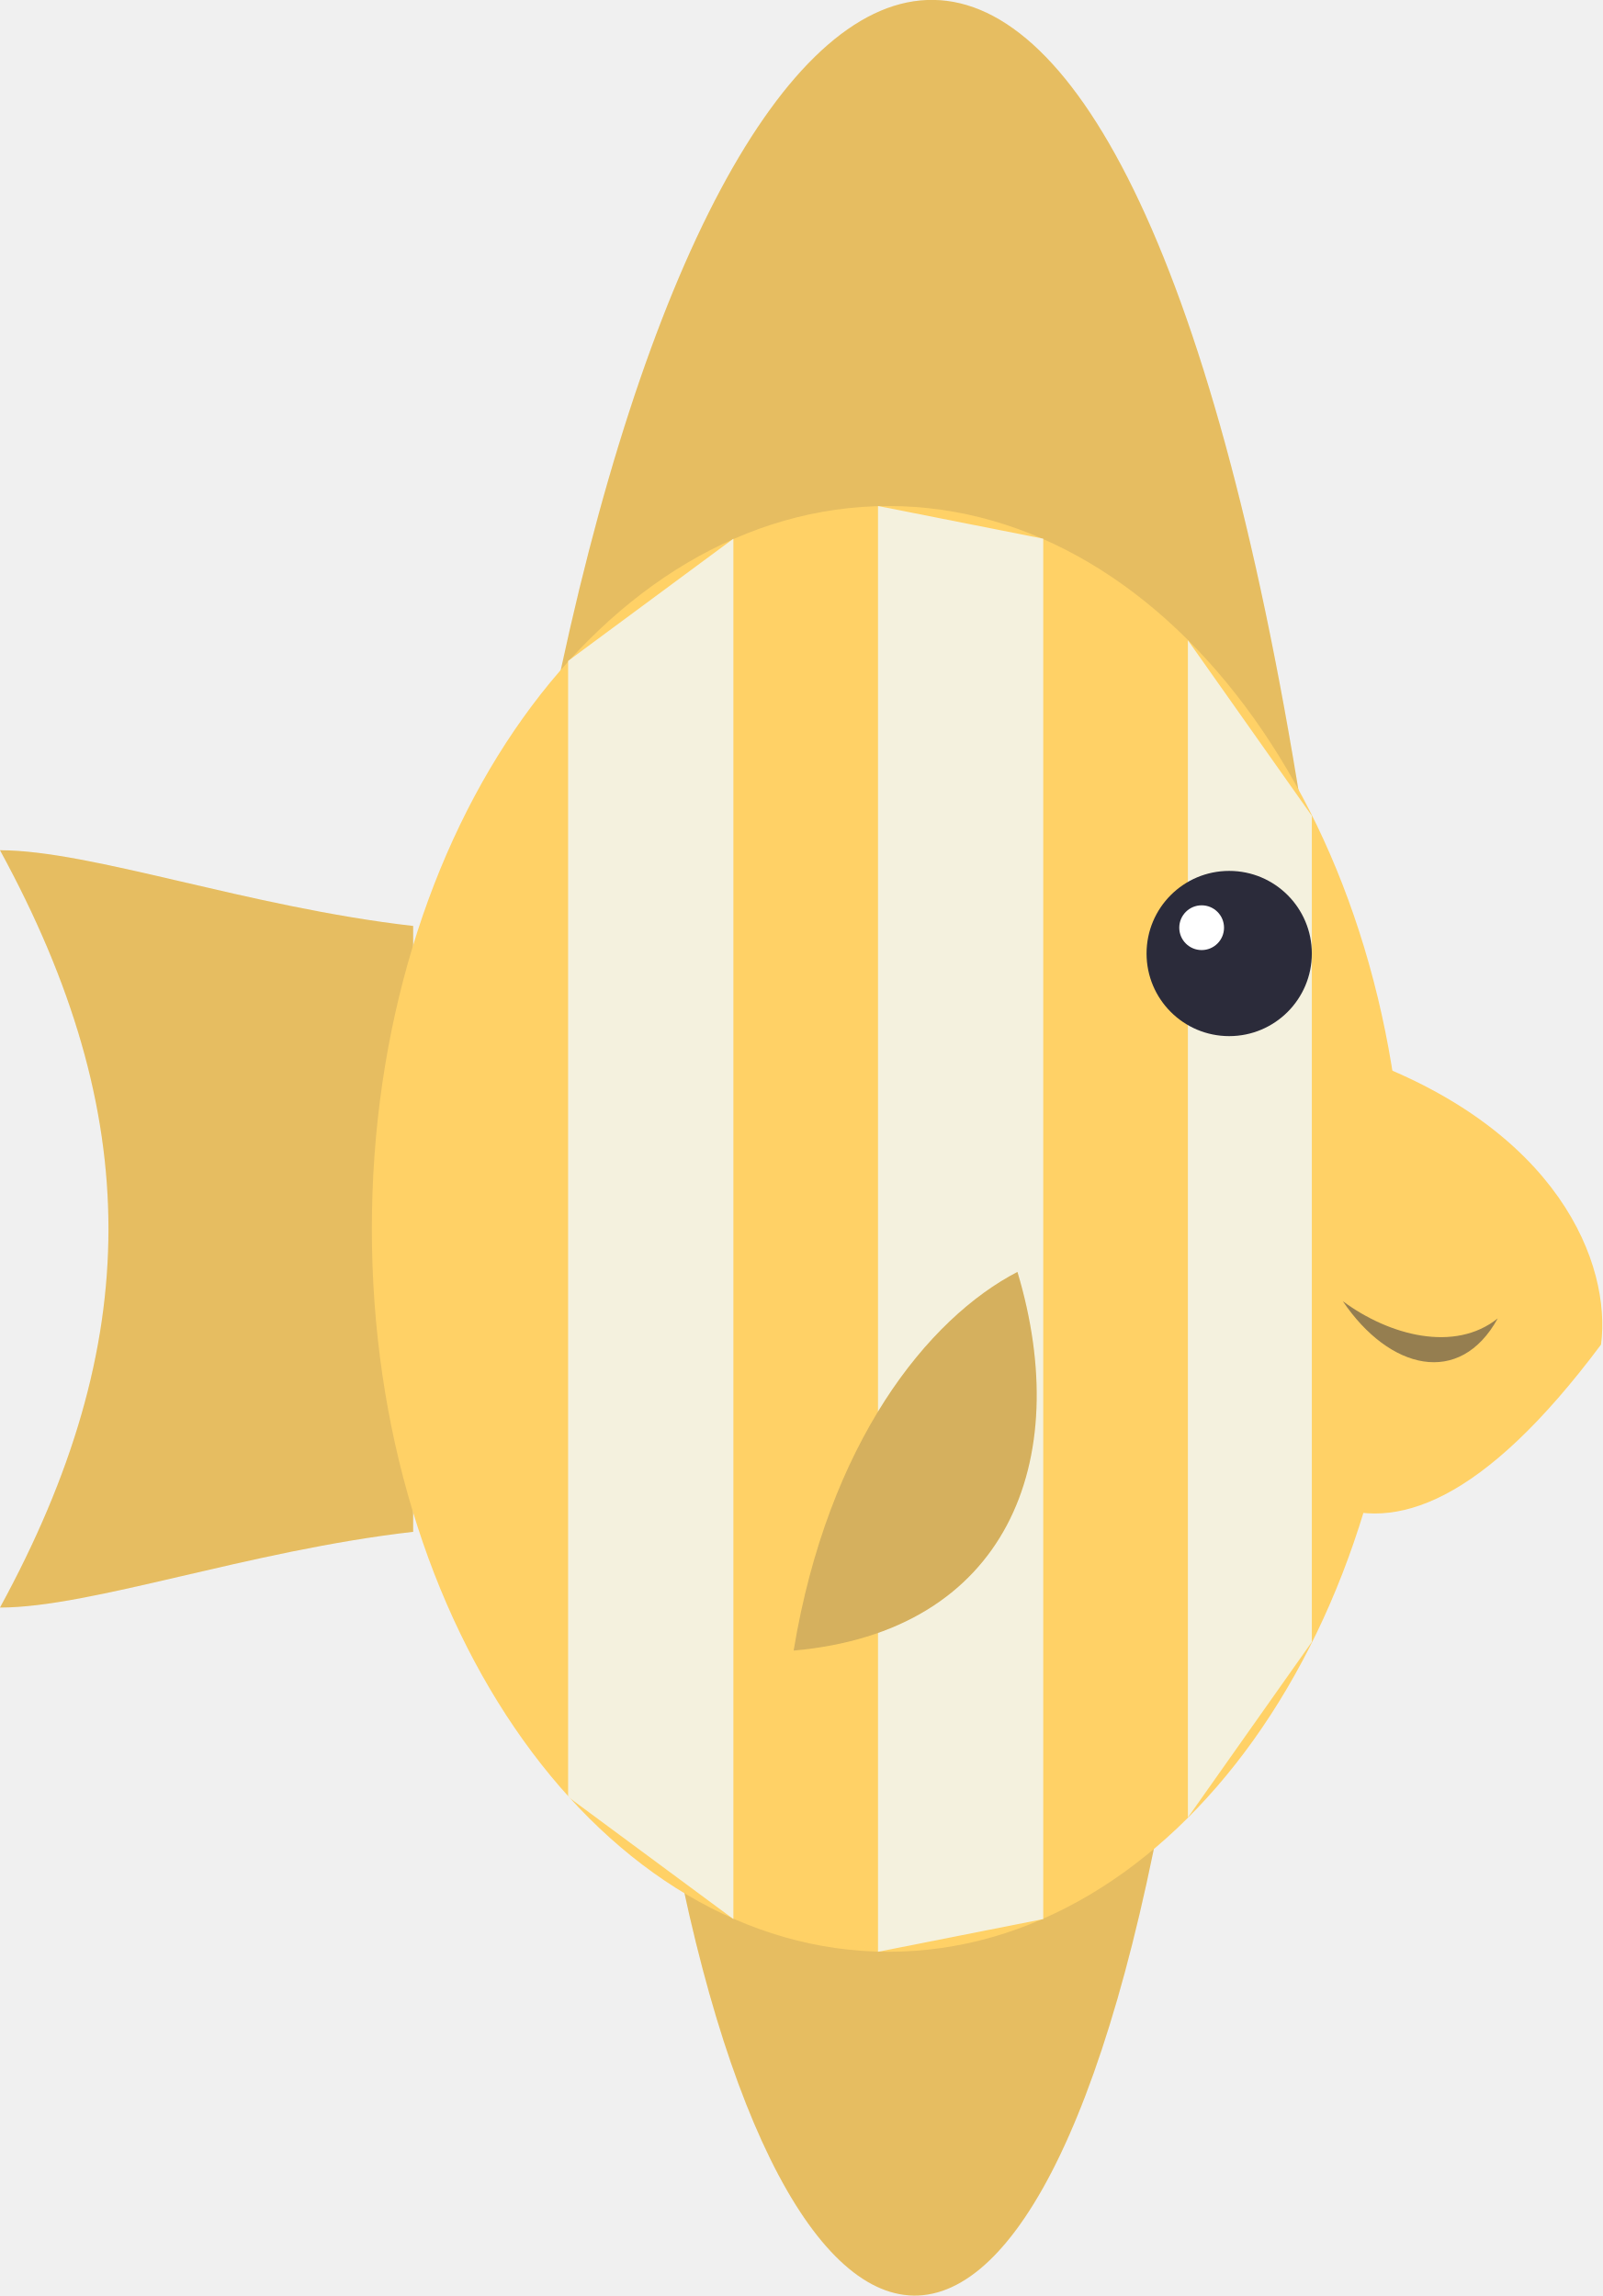
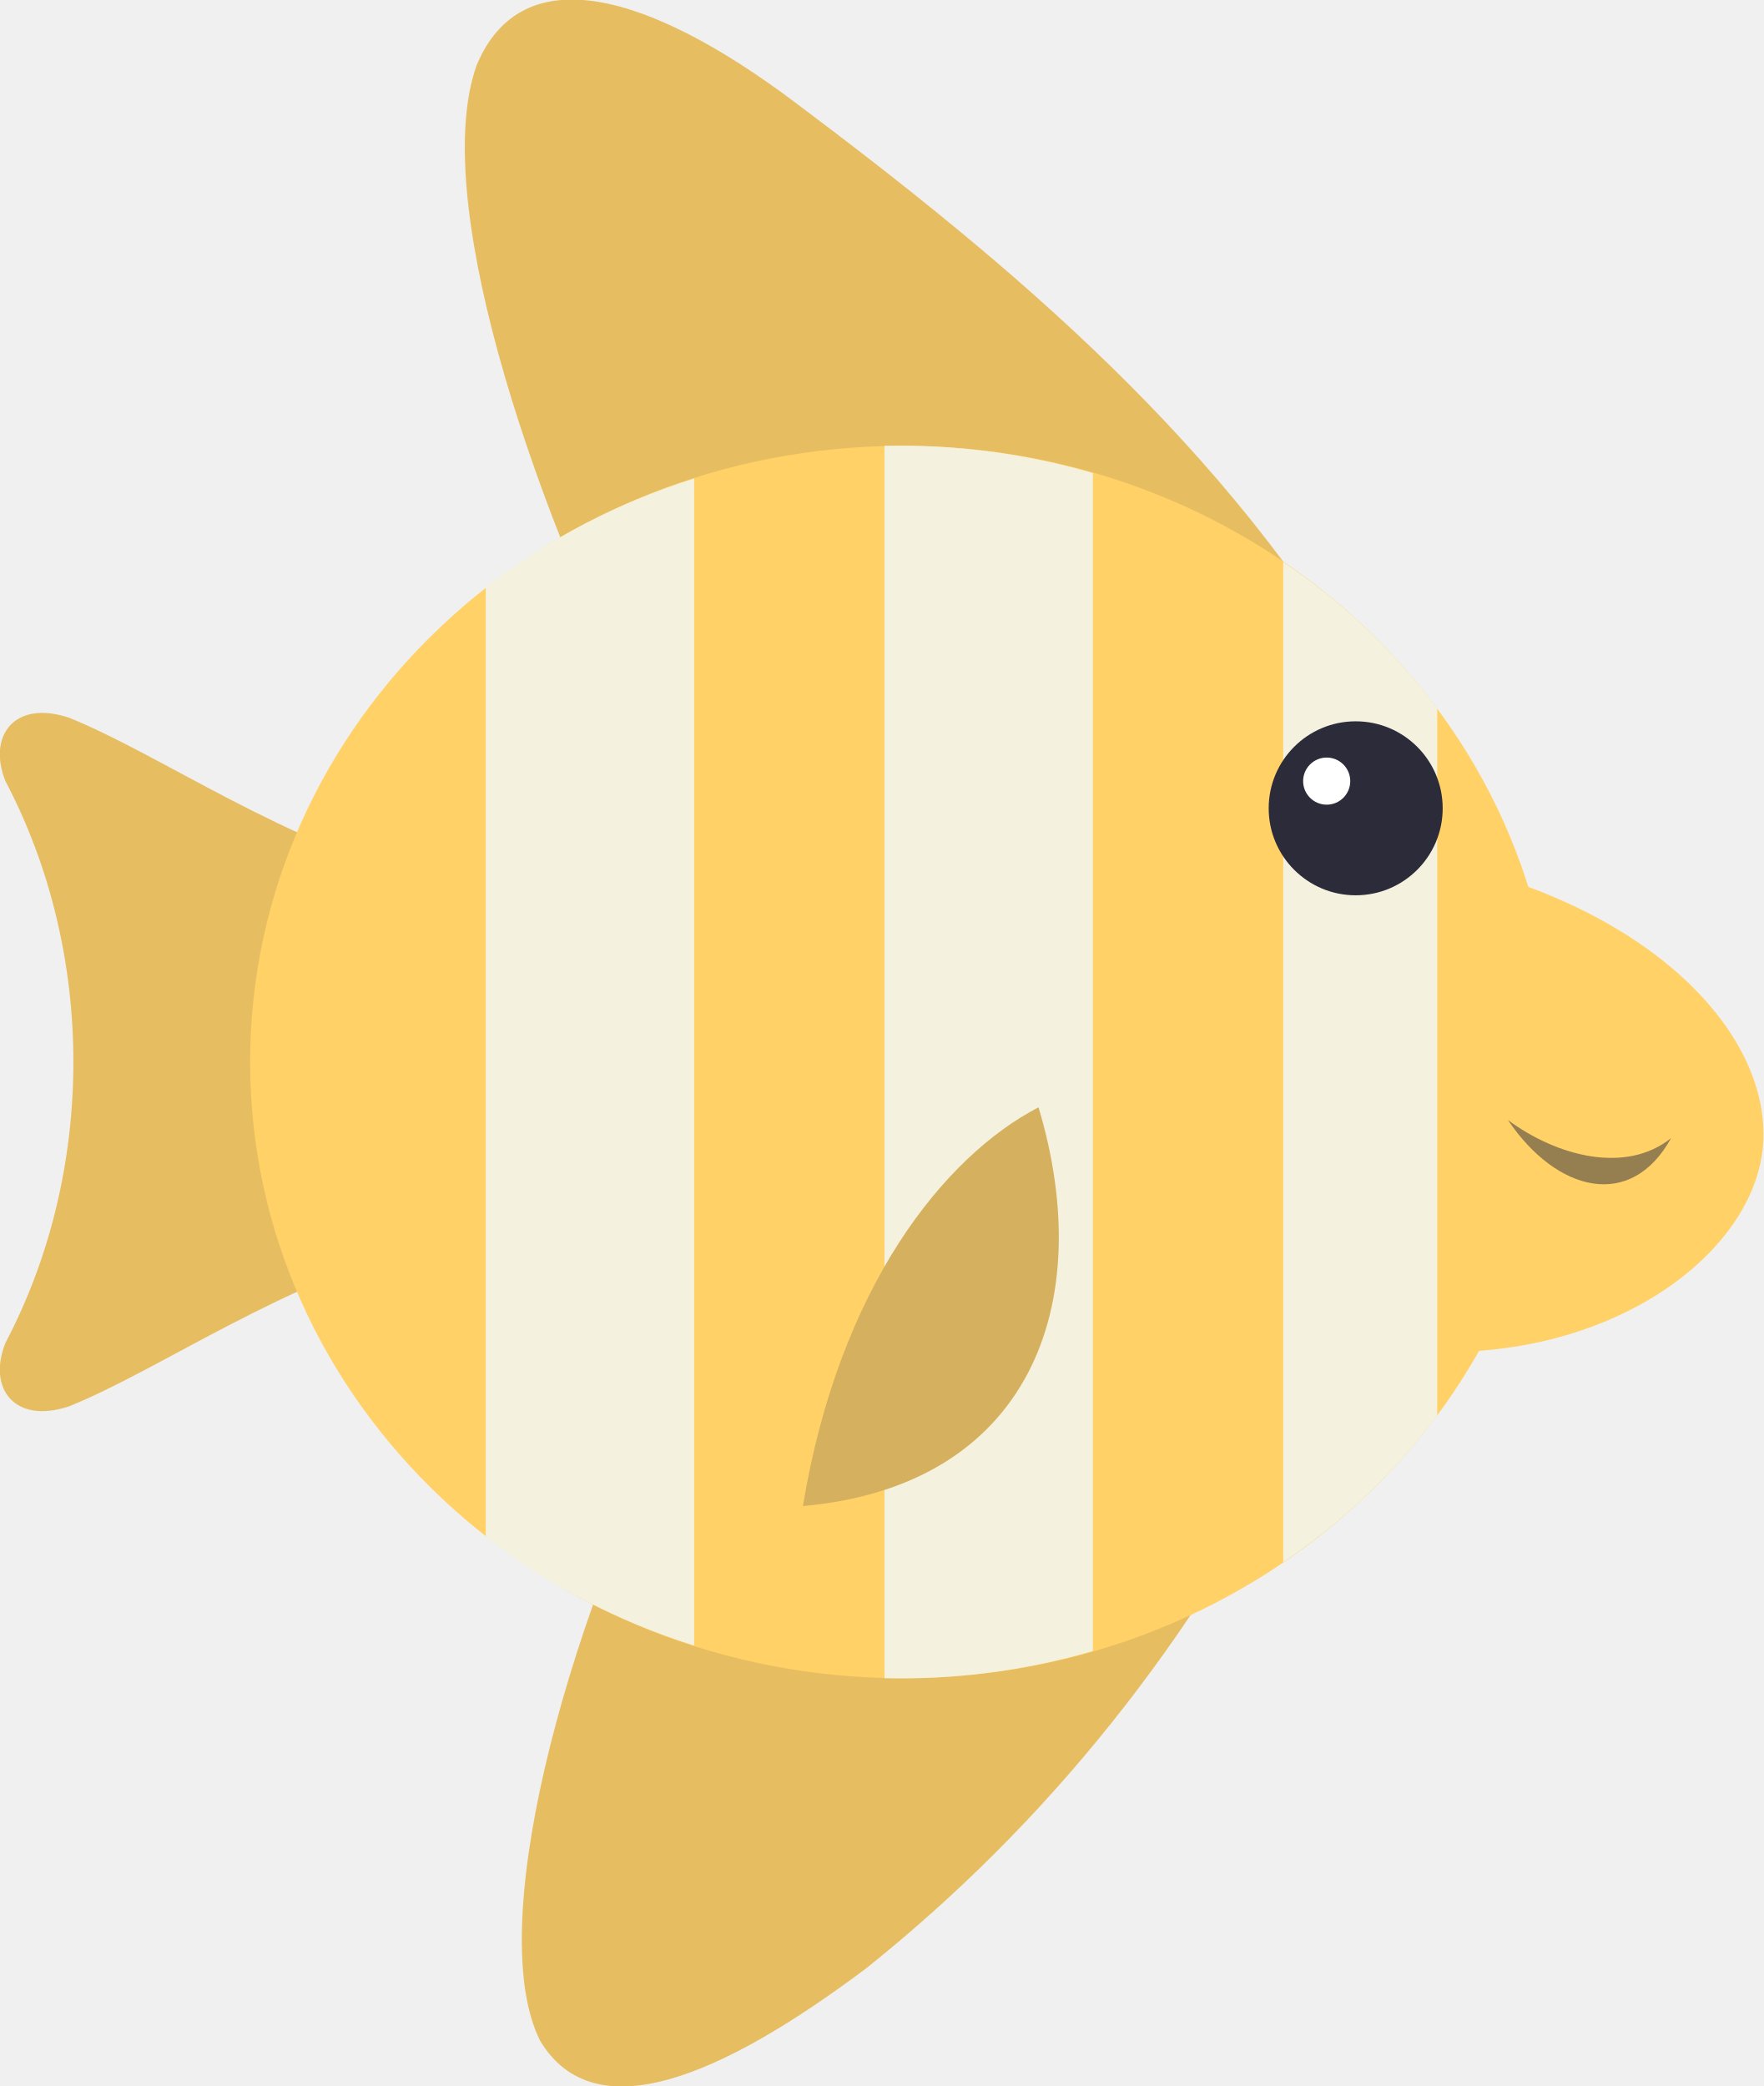
- <svg xmlns="http://www.w3.org/2000/svg" viewBox="4.4 20.6 93.1 133.4">
-   <g class="part-tail" style="transform-origin: 24px 71.4px">
-     <path d="M28.4 74.4 C 18.8 73.3, 9.7 70, 4.4 70 C 12.8 85.4, 12.8 98.6, 4.4 114 C 9.7 114, 18.8 110.7, 28.4 109.6 Z" fill="#ffd166" />
-     <path d="M28.4 74.4 C 18.8 73.3, 9.7 70, 4.4 70 C 12.8 85.4, 12.8 98.6, 4.4 114 C 9.7 114, 18.8 110.7, 28.4 109.6 Z" fill="#2b2b3a" opacity="0.12" />
+ <svg xmlns="http://www.w3.org/2000/svg" viewBox="6.2 21.4 97.3 115.1">
+   <g class="part-tail" style="transform-origin: 24px 80px">
+     <path d="M30 70 C 22 68, 15 63, 10 61 C 7 60, 5.5 62, 6.5 64.5 C 11.5 74, 11.5 86, 6.5 95.5 C 5.5 98, 7 100, 10 99 C 15 97, 22 92, 30 90 Z" fill="#ffd166" />
+     <path d="M30 70 C 22 68, 15 63, 10 61 C 7 60, 5.5 62, 6.5 64.5 C 11.5 74, 11.5 86, 6.5 95.5 C 5.5 98, 7 100, 10 99 C 15 97, 22 92, 30 90 Z" fill="#2b2b3a" opacity="0.12" />
  </g>
-   <path d="M36.5 61.8 C 47.0 10.1, 69.5 1.7, 80.0 67.6 C 66.5 61.8, 50.0 66.8, 36.5 61.8 Z" fill="#ffd166" />
-   <path d="M36.5 61.8 C 47.0 10.1, 69.5 1.7, 80.0 67.6 C 66.5 61.8, 50.0 66.8, 36.5 61.8 Z" fill="#2b2b3a" opacity="0.12" />
-   <path d="M42.5 121.4 C 48.5 162.1, 65.0 167.2, 72.5 122.2 C 62.0 120.6, 50.0 118.0, 42.5 121.4 Z" fill="#ffd166" />
-   <path d="M42.5 121.4 C 48.5 162.1, 65.0 167.2, 72.5 122.2 C 62.0 120.6, 50.0 118.0, 42.5 121.4 Z" fill="#2b2b3a" opacity="0.12" />
-   <path d="M83.0 81.92 C 95.0 86.12, 98.0 94.1, 97.4 98.72 C 90.5 107.96, 85.4 109.64, 81.5 107.96 Z" fill="#ffd166" />
-   <ellipse cx="56" cy="92" rx="30" ry="42" fill="#ffd166" />
-   <path d="M37.4 59.0 L47.0 51.9 L47.0 132.1 L37.4 125.0 Z" fill="#f4f1de" />
-   <path d="M55.4 50.0 L65.0 51.9 L65.0 132.1 L55.4 134.0 Z" fill="#f4f1de" />
-   <path d="M73.4 57.8 L80.6 68.0 L80.6 116.0 L73.4 126.2 Z" fill="#f4f1de" />
-   <g class="part-fin" style="transform-origin: 59.1px 73.9px">
-     <path d="M63.5 94.5 C 66.8 105.5, 62.9 115.4, 50.5 116.5 C 52.5 104.4, 58.3 97.2, 63.5 94.5 Z" fill="#ffd166" />
-     <path d="M63.5 94.5 C 66.8 105.5, 62.9 115.4, 50.5 116.5 C 52.5 104.4, 58.3 97.2, 63.5 94.5 Z" fill="#2b2b3a" opacity="0.2" />
+   <path d="M42 62 C 35 48, 30 32, 32.5 25 C 35 19, 42 21, 50 27 C 62 36, 74 46, 82 60 Z" fill="#ffd166" />
+   <path d="M42 62 C 35 48, 30 32, 32.5 25 C 35 19, 42 21, 50 27 C 62 36, 74 46, 82 60 Z" fill="#2b2b3a" opacity="0.12" />
+   <path d="M44 98 C 37 112, 33 128, 36 134 C 39 139, 46 136, 54 130 C 64 122, 72 112, 78 100 Z" fill="#ffd166" />
+   <path d="M44 98 C 37 112, 33 128, 36 134 C 39 139, 46 136, 54 130 C 64 122, 72 112, 78 100 Z" fill="#2b2b3a" opacity="0.12" />
+   <path d="M86 69 C 97 71.5, 103.5 78, 103.5 84 C 103.5 90, 96 96, 86 96 Z" fill="#ffd166" />
+   <ellipse cx="56" cy="80" rx="36" ry="34" fill="#ffd166" />
+   <path d="M33 53.8 A36 34 0 0 1 44.5 47.8 L44.5 112.2 A36 34 0 0 1 33 106.2 Z" fill="#f4f1de" />
+   <path d="M55 46 A36 34 0 0 1 66.5 47.5 L66.5 112.5 A36 34 0 0 1 55 114 Z" fill="#f4f1de" />
+   <path d="M77 52.4 A36 34 0 0 1 85.5 60.5 L85.5 99.5 A36 34 0 0 1 77 107.6 Z" fill="#f4f1de" />
+   <g class="part-fin" style="transform-origin: 62px 83px">
+     <path d="M63.5 82.5 C 66.8 93.5, 62.9 103.4, 50.5 104.5 C 52.5 92.4, 58.3 85.2, 63.5 82.5 Z" fill="#ffd166" />
+     <path d="M63.5 82.5 C 66.8 93.5, 62.9 103.4, 50.5 104.5 C 52.5 92.4, 58.3 85.2, 63.5 82.5 Z" fill="#2b2b3a" opacity="0.2" />
  </g>
-   <circle cx="75.8" cy="76.0" r="4.8" fill="#2b2b3a" />
-   <circle cx="74.2" cy="74.5" r="1.3" fill="#ffffff" />
-   <path d="M82.4 96.2 C 85.1 100.2, 89.2 101.2, 91.4 97.2 C 88.9 99.2, 85.1 98.2, 82.4 96.2 Z" fill="#2b2b3a" opacity="0.5" />
+   <circle cx="81" cy="66" r="4.8" fill="#2b2b3a" />
+   <circle cx="79.4" cy="64.5" r="1.3" fill="#ffffff" />
+   <path d="M89.4 83.2 C 92.1 87.2, 96.2 88.2, 98.4 84.2 C 95.9 86.2, 92.1 85.2, 89.4 83.2 Z" fill="#2b2b3a" opacity="0.5" />
</svg>
